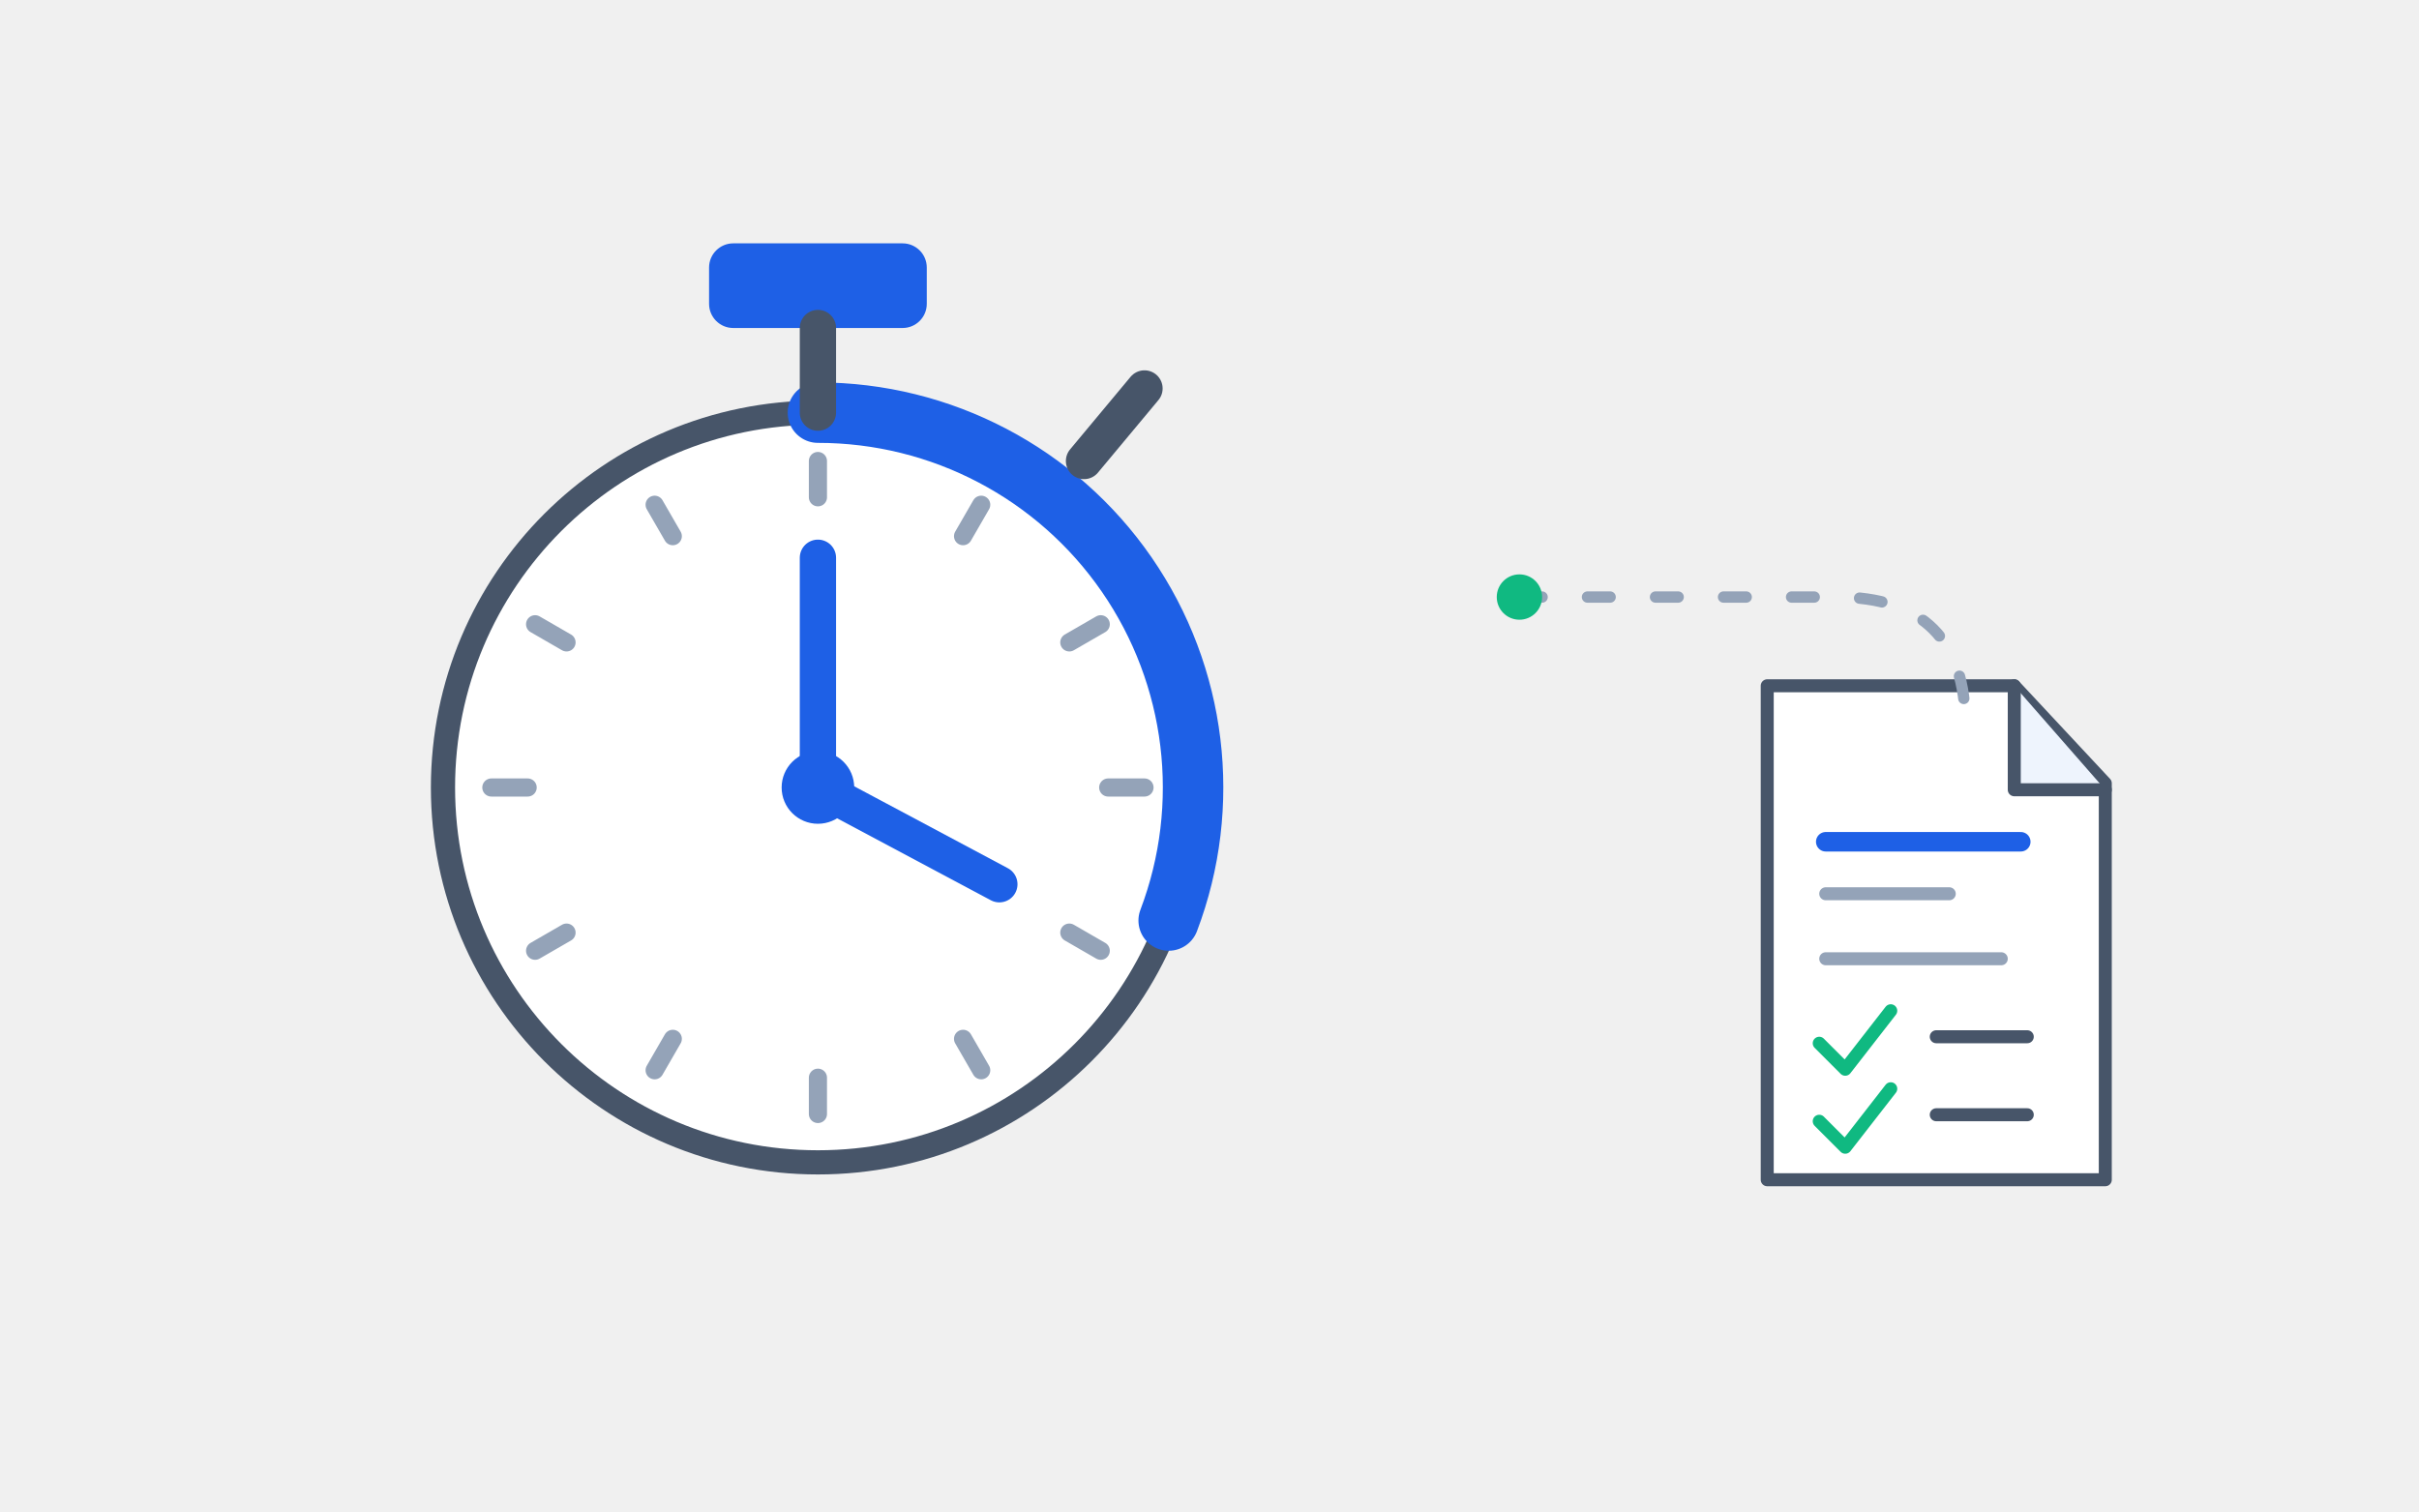
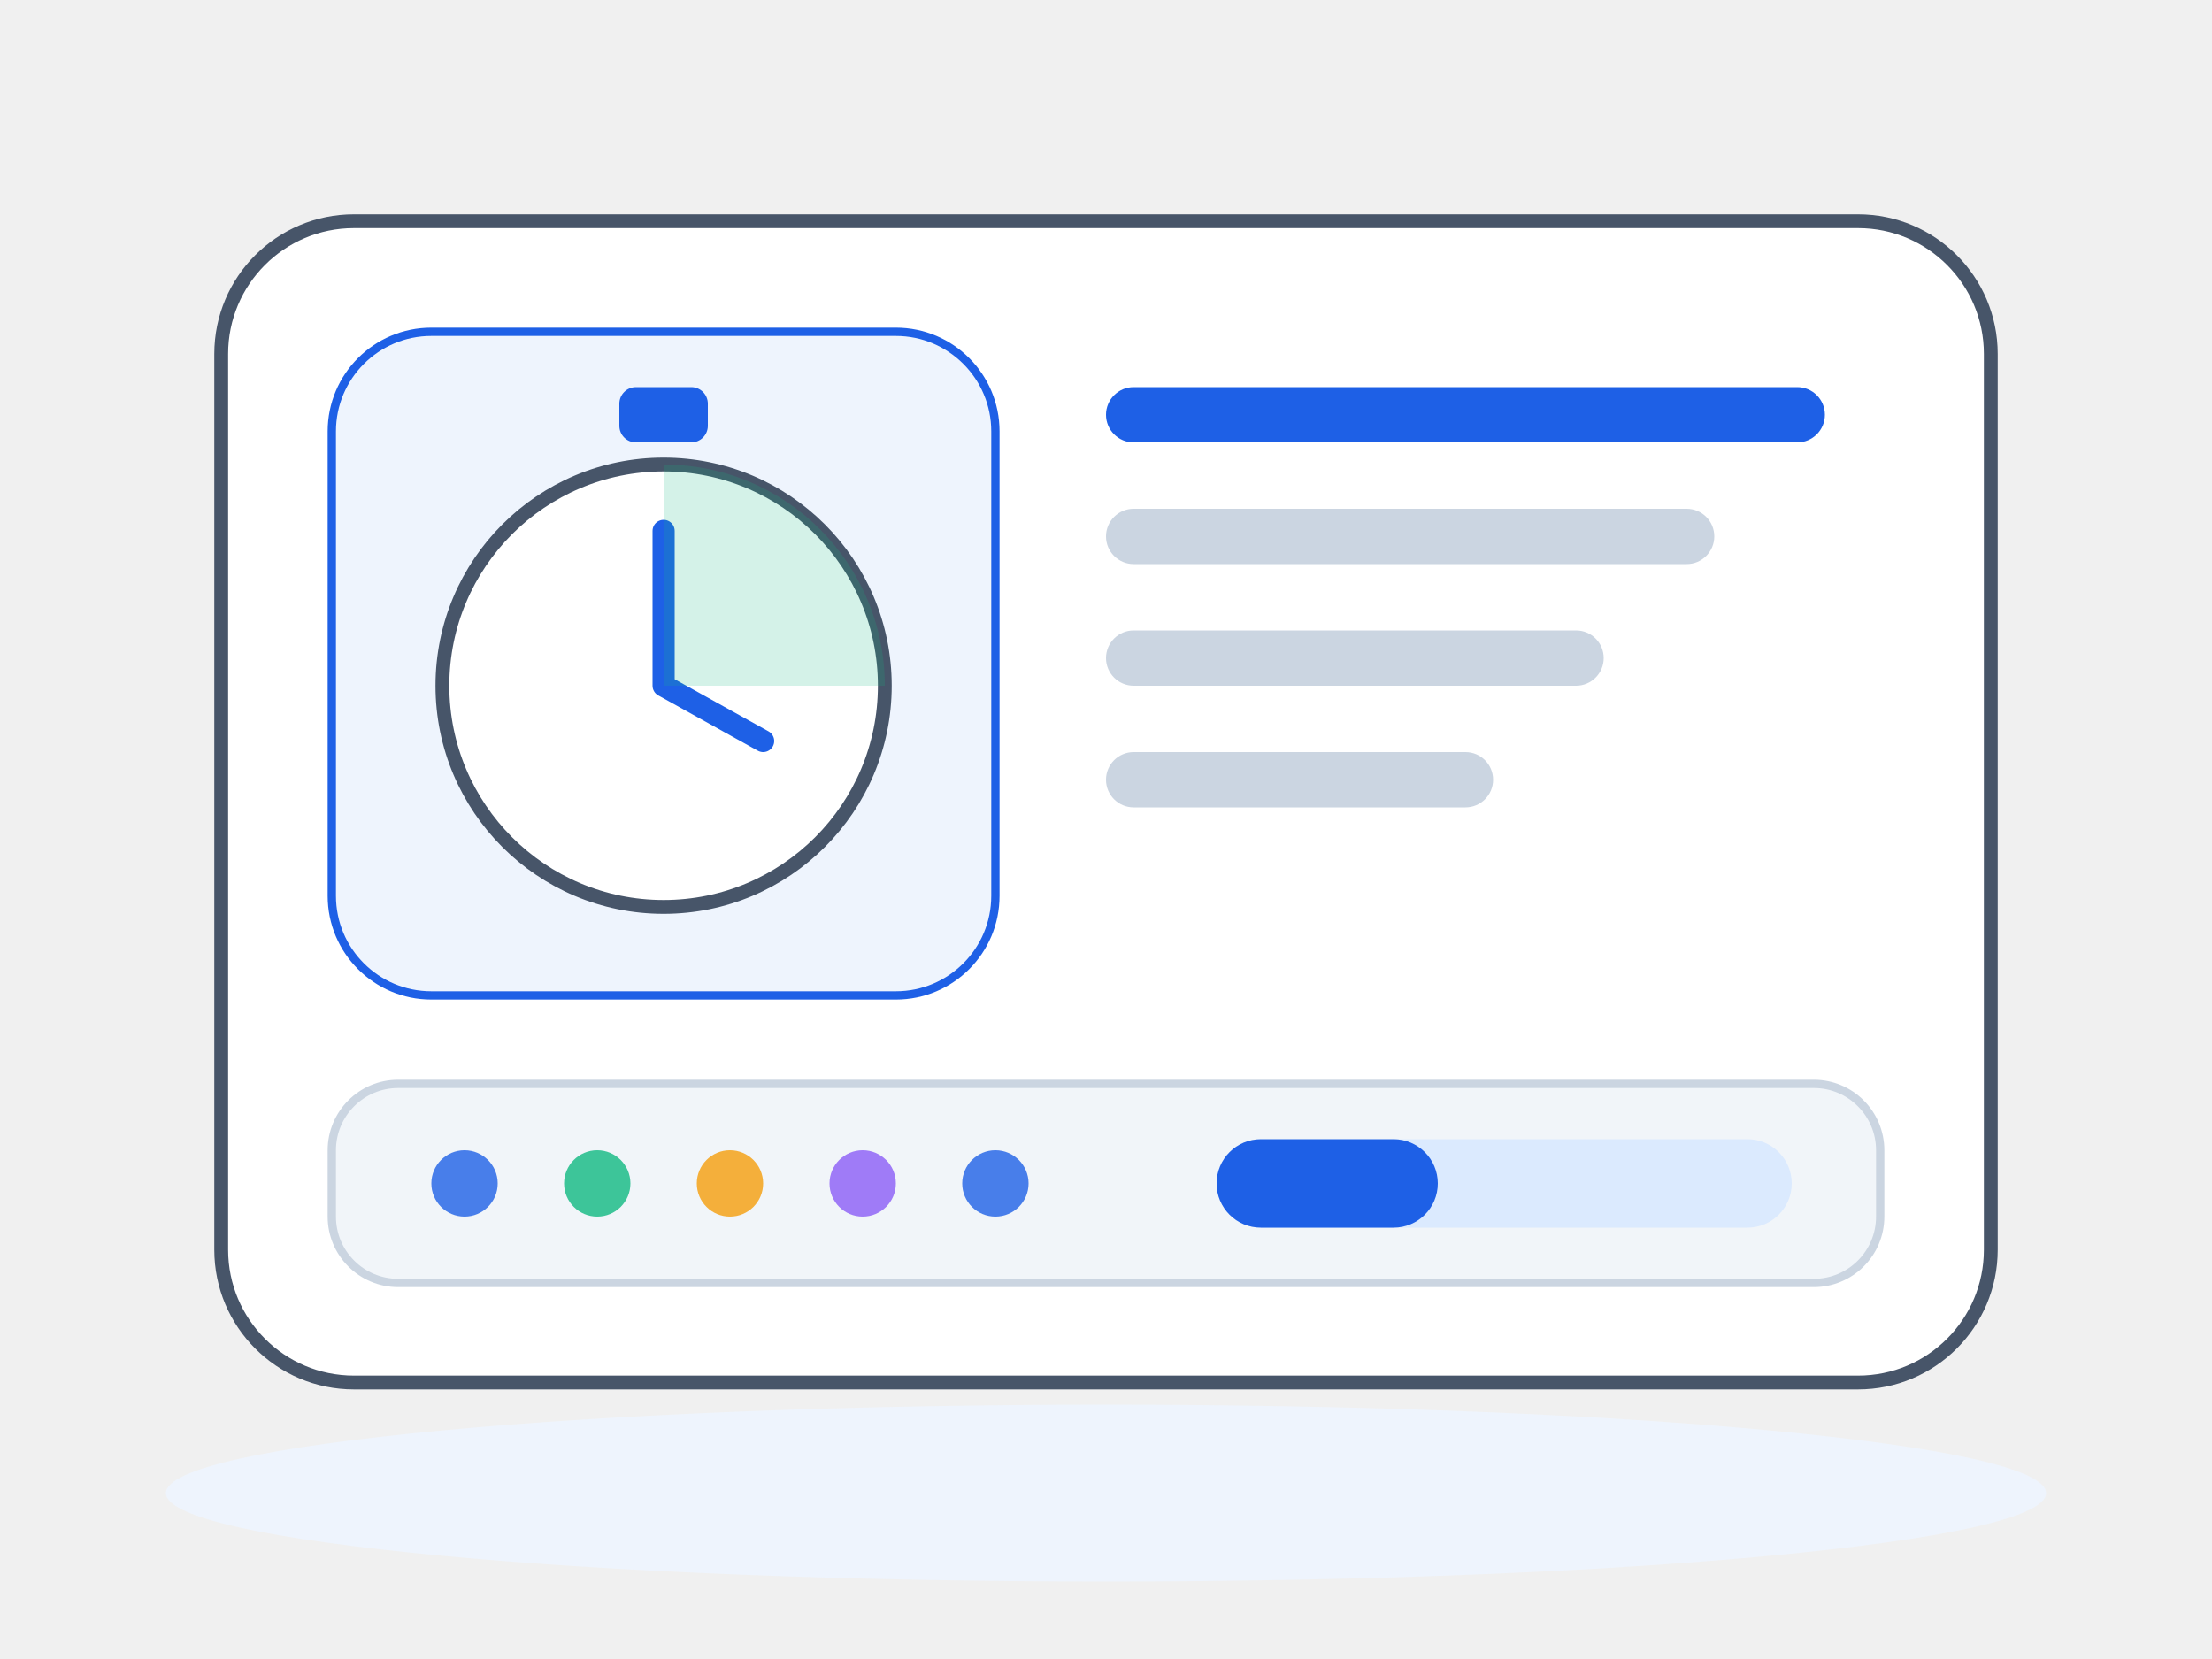
- <svg xmlns="http://www.w3.org/2000/svg" width="320" height="200" viewBox="0 0 320 200" fill="none" stroke-linecap="round" stroke-linejoin="round">
-   <g transform="translate(33 21) scale(1.6)">
-     <circle cx="47" cy="52" r="31" fill="#FFFFFF" stroke="#475569" stroke-width="2" />
-     <path d="M47 21a31 31 0 0 1 29 42" fill="none" stroke="#1E60E6" stroke-width="5" />
-     <rect x="38" y="7" width="18" height="7" rx="2" fill="#1E60E6" stroke="none" stroke-width="2" />
-     <path d="M47 14L47 21" fill="none" stroke="#475569" stroke-width="3" />
-     <path d="m69 25 5-6" fill="none" stroke="#475569" stroke-width="3" />
-     <path d="M47.0 28.0L47.0 25.0" fill="none" stroke="#94A3B8" stroke-width="1.5" />
-     <path d="M59.0 31.215L60.5 28.617" fill="none" stroke="#94A3B8" stroke-width="1.5" />
-     <path d="M67.785 40.0L70.383 38.5" fill="none" stroke="#94A3B8" stroke-width="1.5" />
-     <path d="M71.0 52.0H74.0" fill="none" stroke="#94A3B8" stroke-width="1.5" />
-     <path d="M67.785 64L70.383 65.5" fill="none" stroke="#94A3B8" stroke-width="1.5" />
-     <path d="M59.0 72.785L60.5 75.383" fill="none" stroke="#94A3B8" stroke-width="1.5" />
-     <path d="M47.0 76.0L47.0 79.0" fill="none" stroke="#94A3B8" stroke-width="1.5" />
-     <path d="M35 72.785L33.5 75.383" fill="none" stroke="#94A3B8" stroke-width="1.5" />
-     <path d="M26.215 64L23.617 65.5" fill="none" stroke="#94A3B8" stroke-width="1.5" />
-     <path d="M23.0 52H20.0" fill="none" stroke="#94A3B8" stroke-width="1.5" />
-     <path d="M26.215 40.0L23.617 38.5" fill="none" stroke="#94A3B8" stroke-width="1.5" />
-     <path d="M35 31.215L33.5 28.617" fill="none" stroke="#94A3B8" stroke-width="1.5" />
-     <path d="M47 33v19l15 8" fill="none" stroke="#1E60E6" stroke-width="3" />
-     <circle cx="47" cy="52" r="3" fill="#1E60E6" stroke="none" stroke-width="2" />
+ <svg xmlns="http://www.w3.org/2000/svg" viewBox="0 0 400 300" fill="none" role="img" aria-label="sec-07-tat-sla">
+   <ellipse cx="200" cy="270" rx="170" ry="16" fill="#EEF4FD" />
+   <rect x="40" y="40" width="320" height="210" rx="24" fill="#FFFFFF" stroke="#475569" stroke-width="2.5" />
+   <rect x="60" y="60" width="120" height="120" rx="18" fill="#EEF4FD" stroke="#1E60E6" stroke-width="1.5" />
+   <rect x="200" y="70" width="130" height="10" rx="5" fill="#1E60E6" />
+   <rect x="200" y="92" width="110" height="10" rx="5" fill="#CBD5E1" />
+   <rect x="200" y="114" width="90" height="10" rx="5" fill="#CBD5E1" />
+   <rect x="200" y="136" width="70" height="10" rx="5" fill="#CBD5E1" />
+   <rect x="60" y="196" width="280" height="36" rx="12" fill="#F1F5F9" stroke="#CBD5E1" stroke-width="1.5" />
+   <circle cx="84" cy="214" r="6" fill="#1E60E6" opacity=".8" />
+   <circle cx="108" cy="214" r="6" fill="#10B981" opacity=".8" />
+   <circle cx="132" cy="214" r="6" fill="#F59E0B" opacity=".8" />
+   <circle cx="156" cy="214" r="6" fill="#8B5CF6" opacity=".8" />
+   <circle cx="180" cy="214" r="6" fill="#1E60E6" opacity=".8" />
+   <rect x="220" y="206" width="104" height="16" rx="8" fill="#DBEAFE" />
+   <rect x="220" y="206" width="40" height="16" rx="8" fill="#1E60E6">
+     <animate attributeName="width" values="16;104;16" dur="4s" repeatCount="indefinite" />
+   </rect>
+   <g transform="translate(120 120)">
+     <circle cx="0" cy="4" r="40" fill="#FFFFFF" stroke="#475569" stroke-width="2.5" />
+     <path d="M0 4 V-24 M0 4 L18 14" stroke="#1E60E6" stroke-width="4" stroke-linecap="round" />
+     <path d="M0 -36 A40 40 0 0 1 40 4 H0z" fill="#10B981" opacity=".18" />
+     <rect x="-8" y="-50" width="16" height="10" rx="3" fill="#1E60E6" />
  </g>
-   <g transform="translate(214 83) scale(0.86)">
-     <path d="M23 9h38l14 15v61H23Z" fill="#FFFFFF" stroke="#475569" stroke-width="2" />
-     <path d="M61 9v16h14" fill="#EEF4FD" stroke="#475569" stroke-width="2" />
-     <path d="M32 33H62" fill="none" stroke="#1E60E6" stroke-width="3" />
-     <path d="M32 41H51" fill="none" stroke="#94A3B8" stroke-width="2" />
-     <path d="M32 51H59" fill="none" stroke="#94A3B8" stroke-width="2" />
-     <path d="m31 64 4 4 7-9m-11 17 4 4 7-9" fill="none" stroke="#10B981" stroke-width="2" />
-     <path d="M49 63H63" fill="none" stroke="#475569" stroke-width="2" />
-     <path d="M49 75H63" fill="none" stroke="#475569" stroke-width="2" />
-   </g>
-   <path d="M201 79h42q17 0 17 17" fill="none" stroke="#94A3B8" stroke-width="1.5" stroke-dasharray="3 6" />
-   <circle cx="201" cy="79" r="3" fill="#10B981" stroke="none" stroke-width="2" />
</svg>
